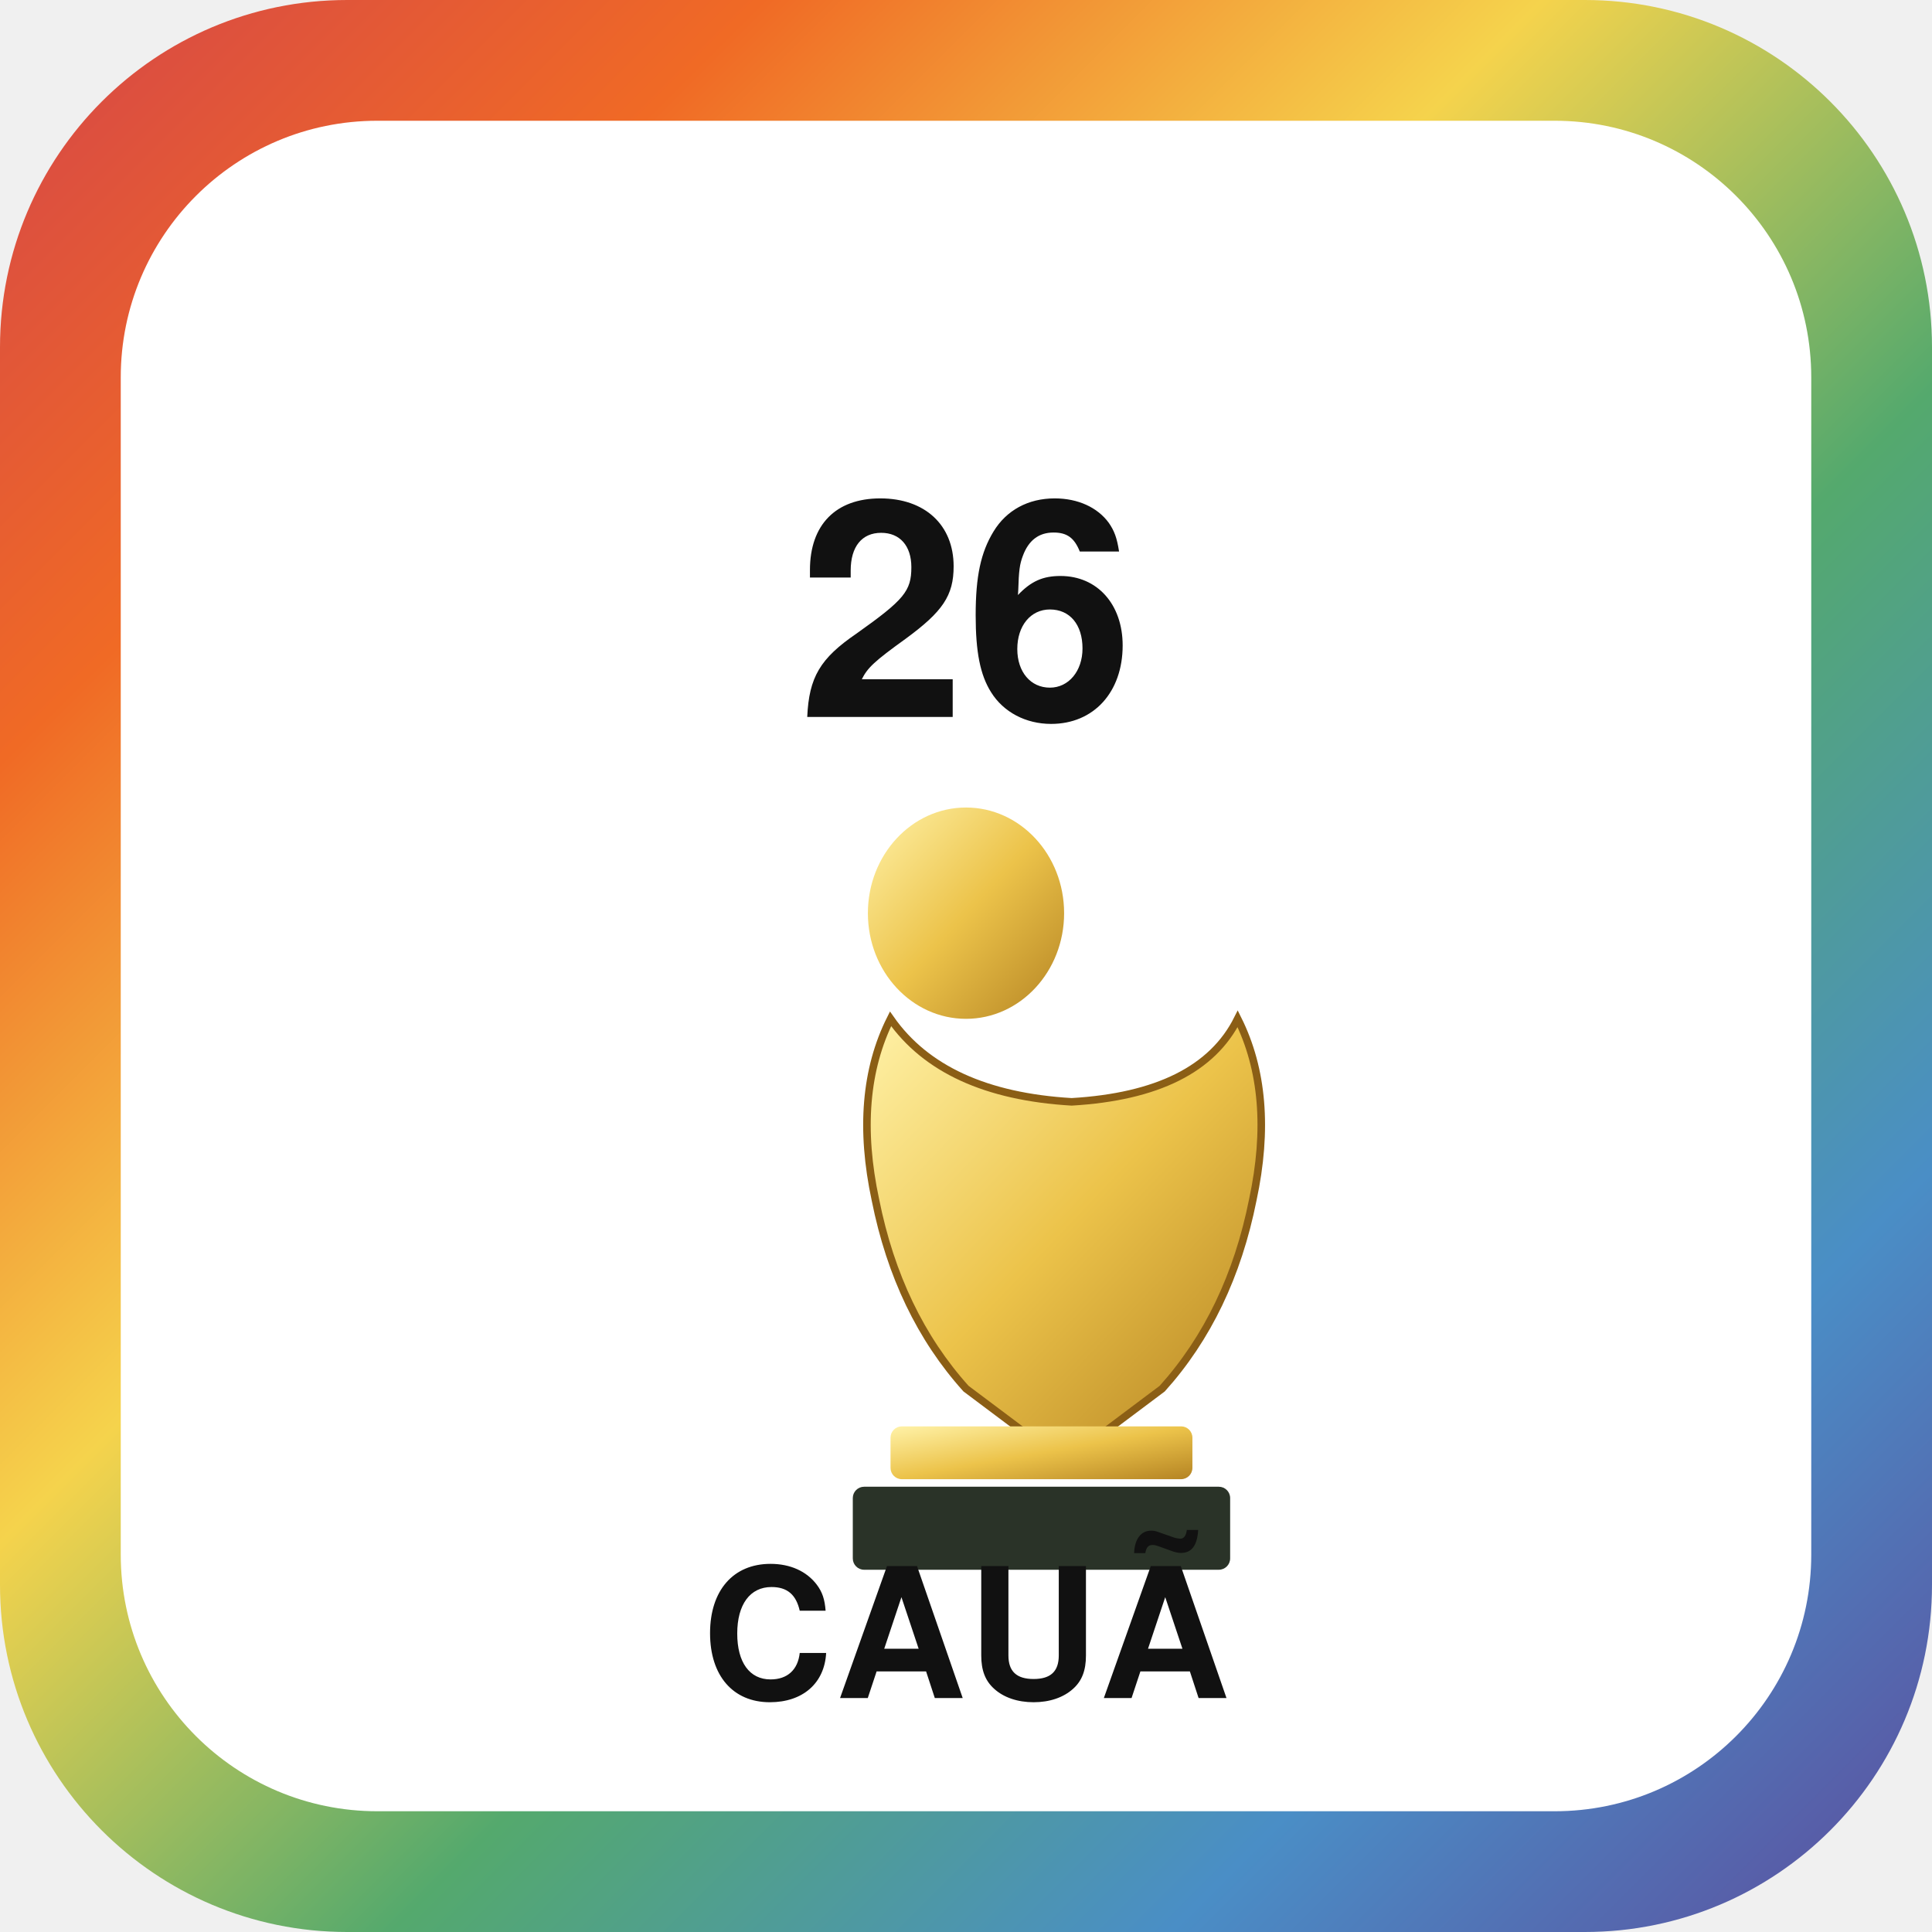
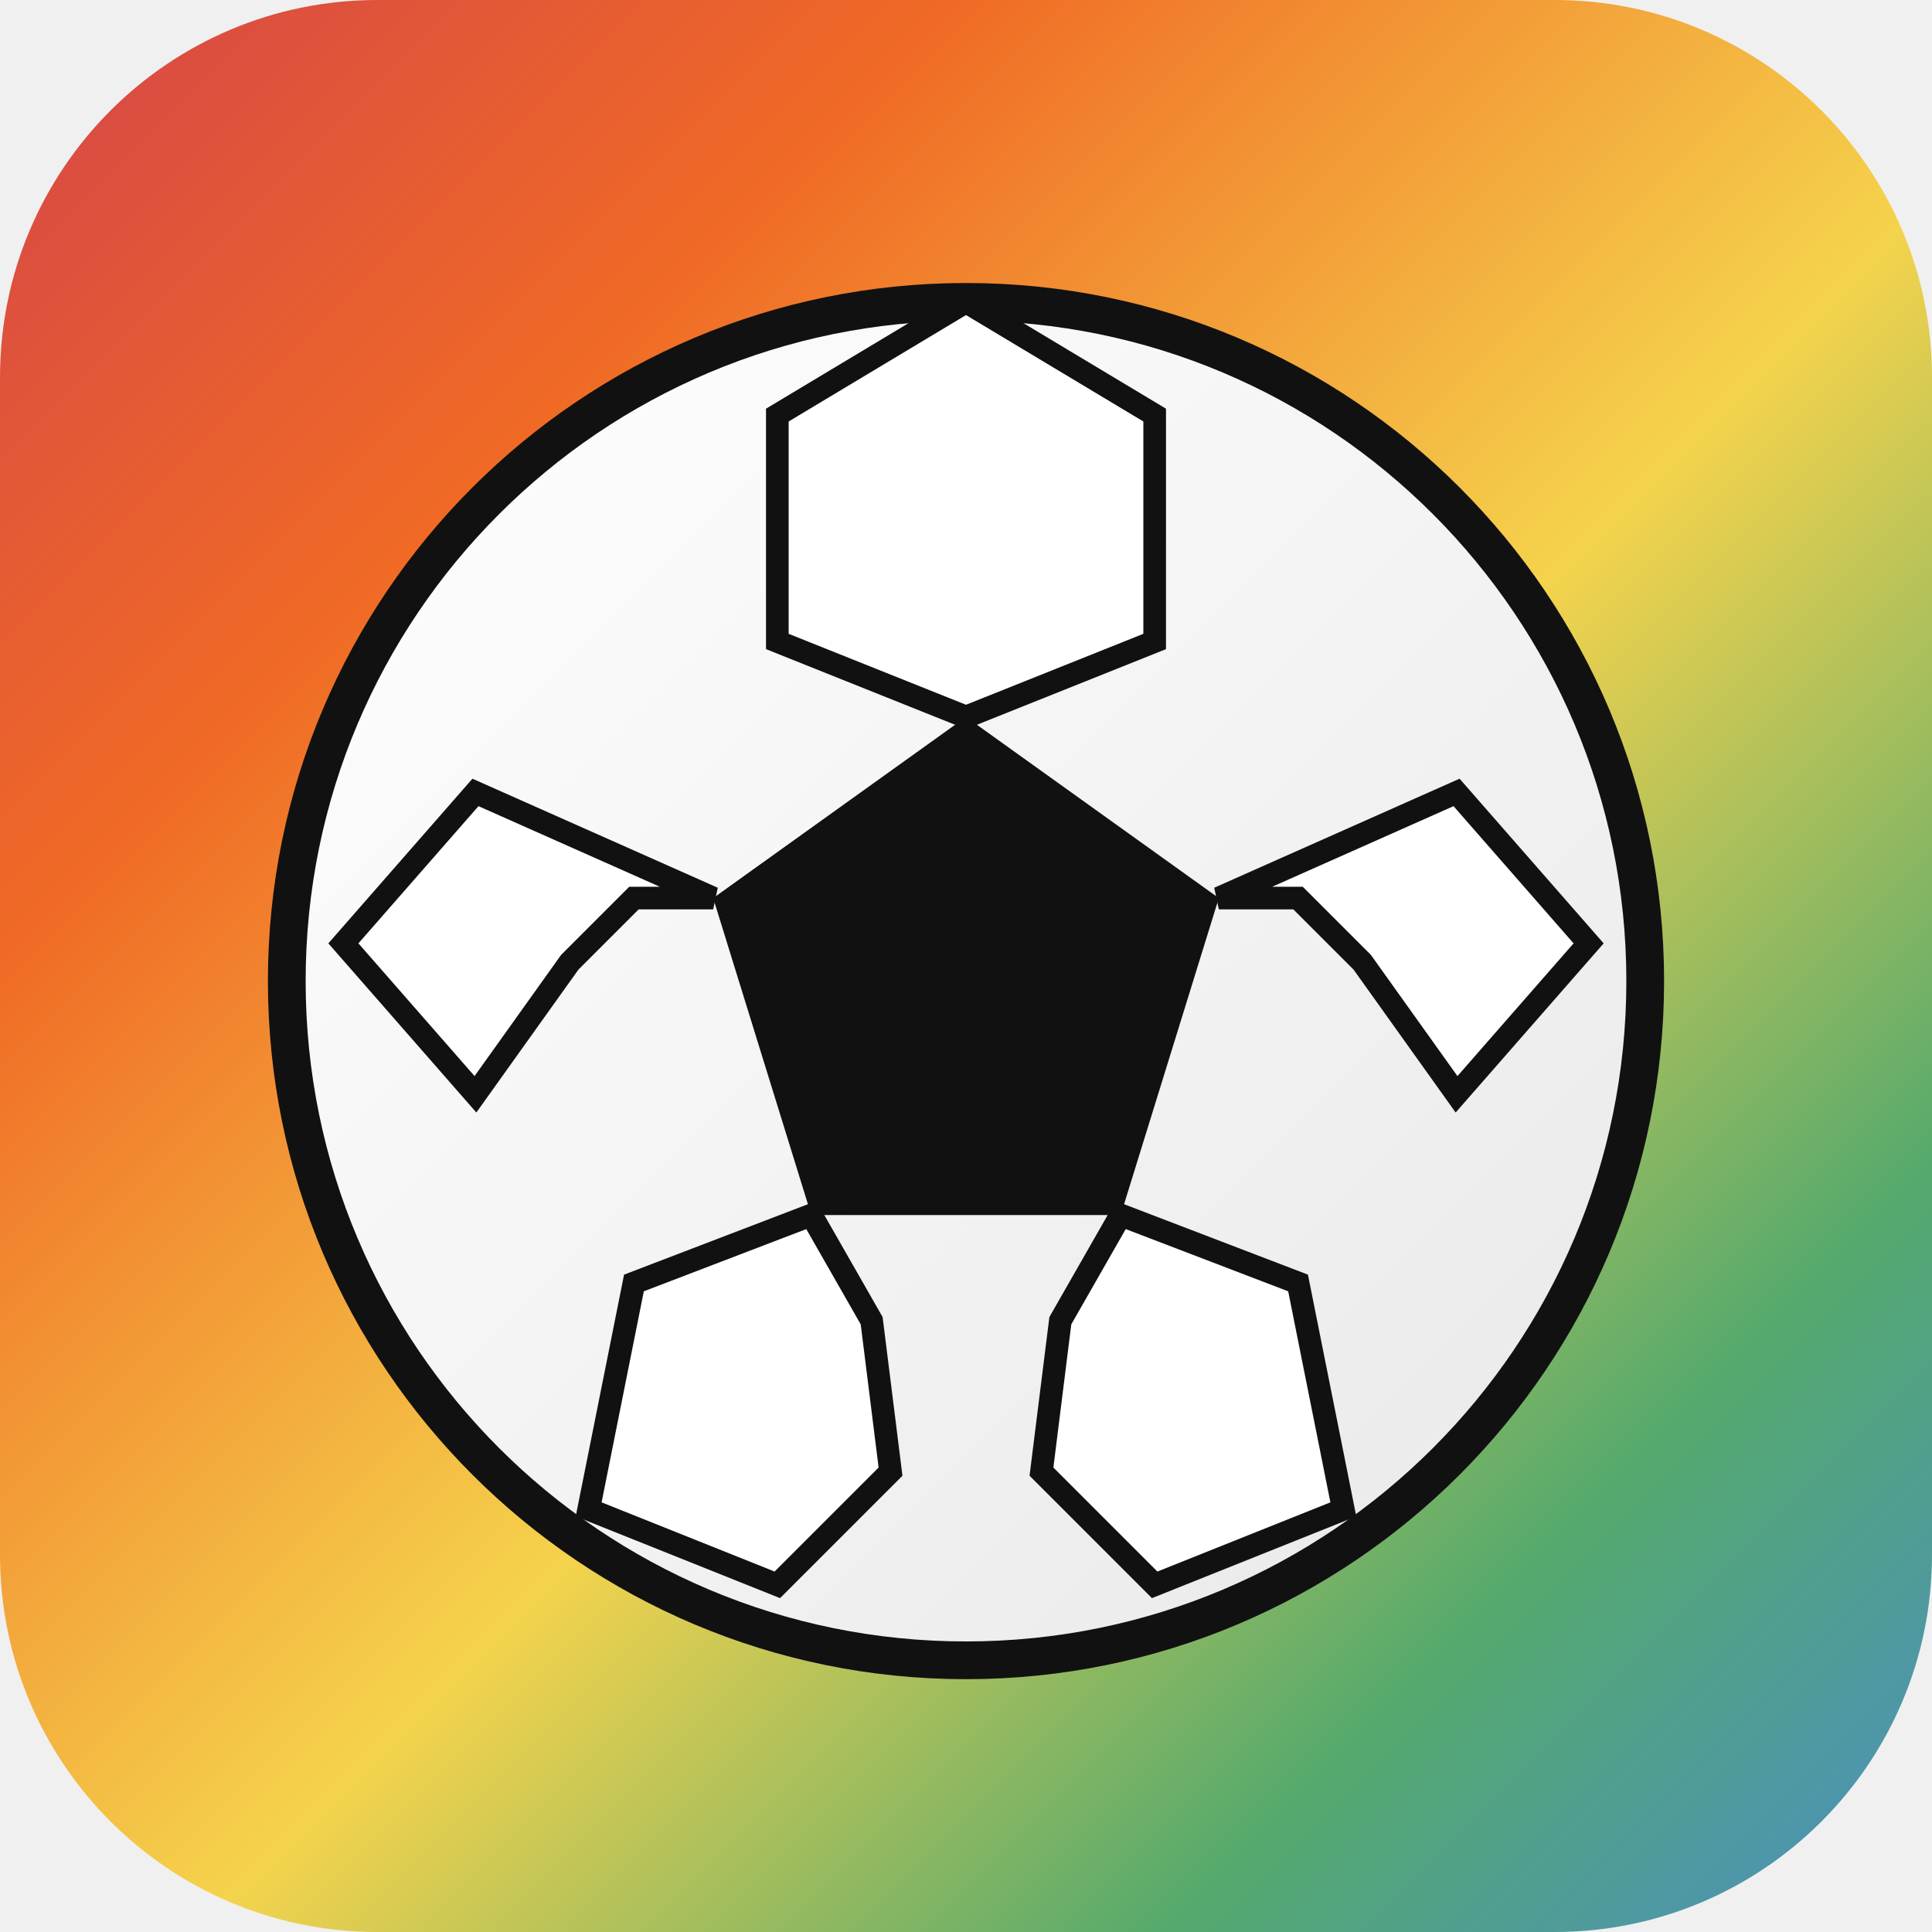
<svg xmlns="http://www.w3.org/2000/svg" viewBox="0 0 512 512">
  <defs>
    <linearGradient id="bg" x1="0%" y1="0%" x2="100%" y2="100%">
      <stop offset="0%" stop-color="#d4444a" />
-       <stop offset="20%" stop-color="#f06a25" />
-       <stop offset="40%" stop-color="#f5d34c" />
-       <stop offset="60%" stop-color="#54a96d" />
-       <stop offset="80%" stop-color="#4a8ec6" />
-       <stop offset="100%" stop-color="#5d4a9c" />
+       <stop offset="25%" stop-color="#f06a25" />
+       <stop offset="55%" stop-color="#f5d34c" />
+       <stop offset="80%" stop-color="#54a96d" />
+       <stop offset="100%" stop-color="#4a8ec6" />
    </linearGradient>
-     <linearGradient id="gold" x1="0%" y1="0%" x2="100%" y2="100%">
+     <linearGradient id="gold" x1="0%" y1="0%" x2="0%" y2="100%">
      <stop offset="0%" stop-color="#fff2a8" />
      <stop offset="50%" stop-color="#ecc34a" />
      <stop offset="100%" stop-color="#b58423" />
    </linearGradient>
+     <linearGradient id="ball" x1="0%" y1="0%" x2="100%" y2="100%">
+       <stop offset="0%" stop-color="#fff" />
+       <stop offset="100%" stop-color="#e8e8e8" />
+     </linearGradient>
  </defs>
-   <rect width="512" height="512" rx="92" fill="url(#bg)" />
-   <rect x="32" y="32" width="448" height="448" rx="68" fill="#ffffff" />
-   <text x="256" y="190" text-anchor="middle" font-family="Arial Black,Helvetica,sans-serif" font-weight="900" font-size="80" fill="#111">26</text>
-   <g transform="translate(220,210)">
-     <ellipse cx="36" cy="32" rx="26" ry="28" fill="url(#gold)" />
-     <path d="M16,60 Q6,80 12,108 Q18,138 36,158 L52,170 L72,170 L88,158 Q106,138 112,108 Q118,80 108,60 Q98,80 64,82 Q30,80 16,60 Z" fill="url(#gold)" stroke="#8b5e15" stroke-width="2" />
-     <rect x="16" y="168" width="80" height="14" rx="3" fill="url(#gold)" />
-     <rect x="6" y="184" width="100" height="22" rx="3" fill="#2a3328" />
+   <rect width="512" height="512" rx="100" fill="url(#bg)" />
+   <g transform="translate(256,260)">
+     <circle r="180" fill="url(#ball)" stroke="#111" stroke-width="10" />
+     <polygon points="0,-70 67,-22 41,62 -41,62 -67,-22" fill="#111" />
+     <polygon points="0,-180 50,-150 50,-90 0,-70 -50,-90 -50,-150" fill="#fff" stroke="#111" stroke-width="6" />
+     <polygon points="67,-22 130,-50 165,-10 130,30 105,-5 88,-22" fill="#fff" stroke="#111" stroke-width="6" />
+     <polygon points="-67,-22 -88,-22 -105,-5 -130,30 -165,-10 -130,-50" fill="#fff" stroke="#111" stroke-width="6" />
+     <polygon points="41,62 88,80 100,140 50,160 20,130 25,90" fill="#fff" stroke="#111" stroke-width="6" />
+     <polygon points="-41,62 -25,90 -20,130 -50,160 -100,140 -88,80" fill="#fff" stroke="#111" stroke-width="6" />
  </g>
-   <text x="256" y="450" text-anchor="middle" font-family="Arial Black,Helvetica,sans-serif" font-weight="900" font-size="48" fill="#111" letter-spacing="2">CAUÃ</text>
</svg>
